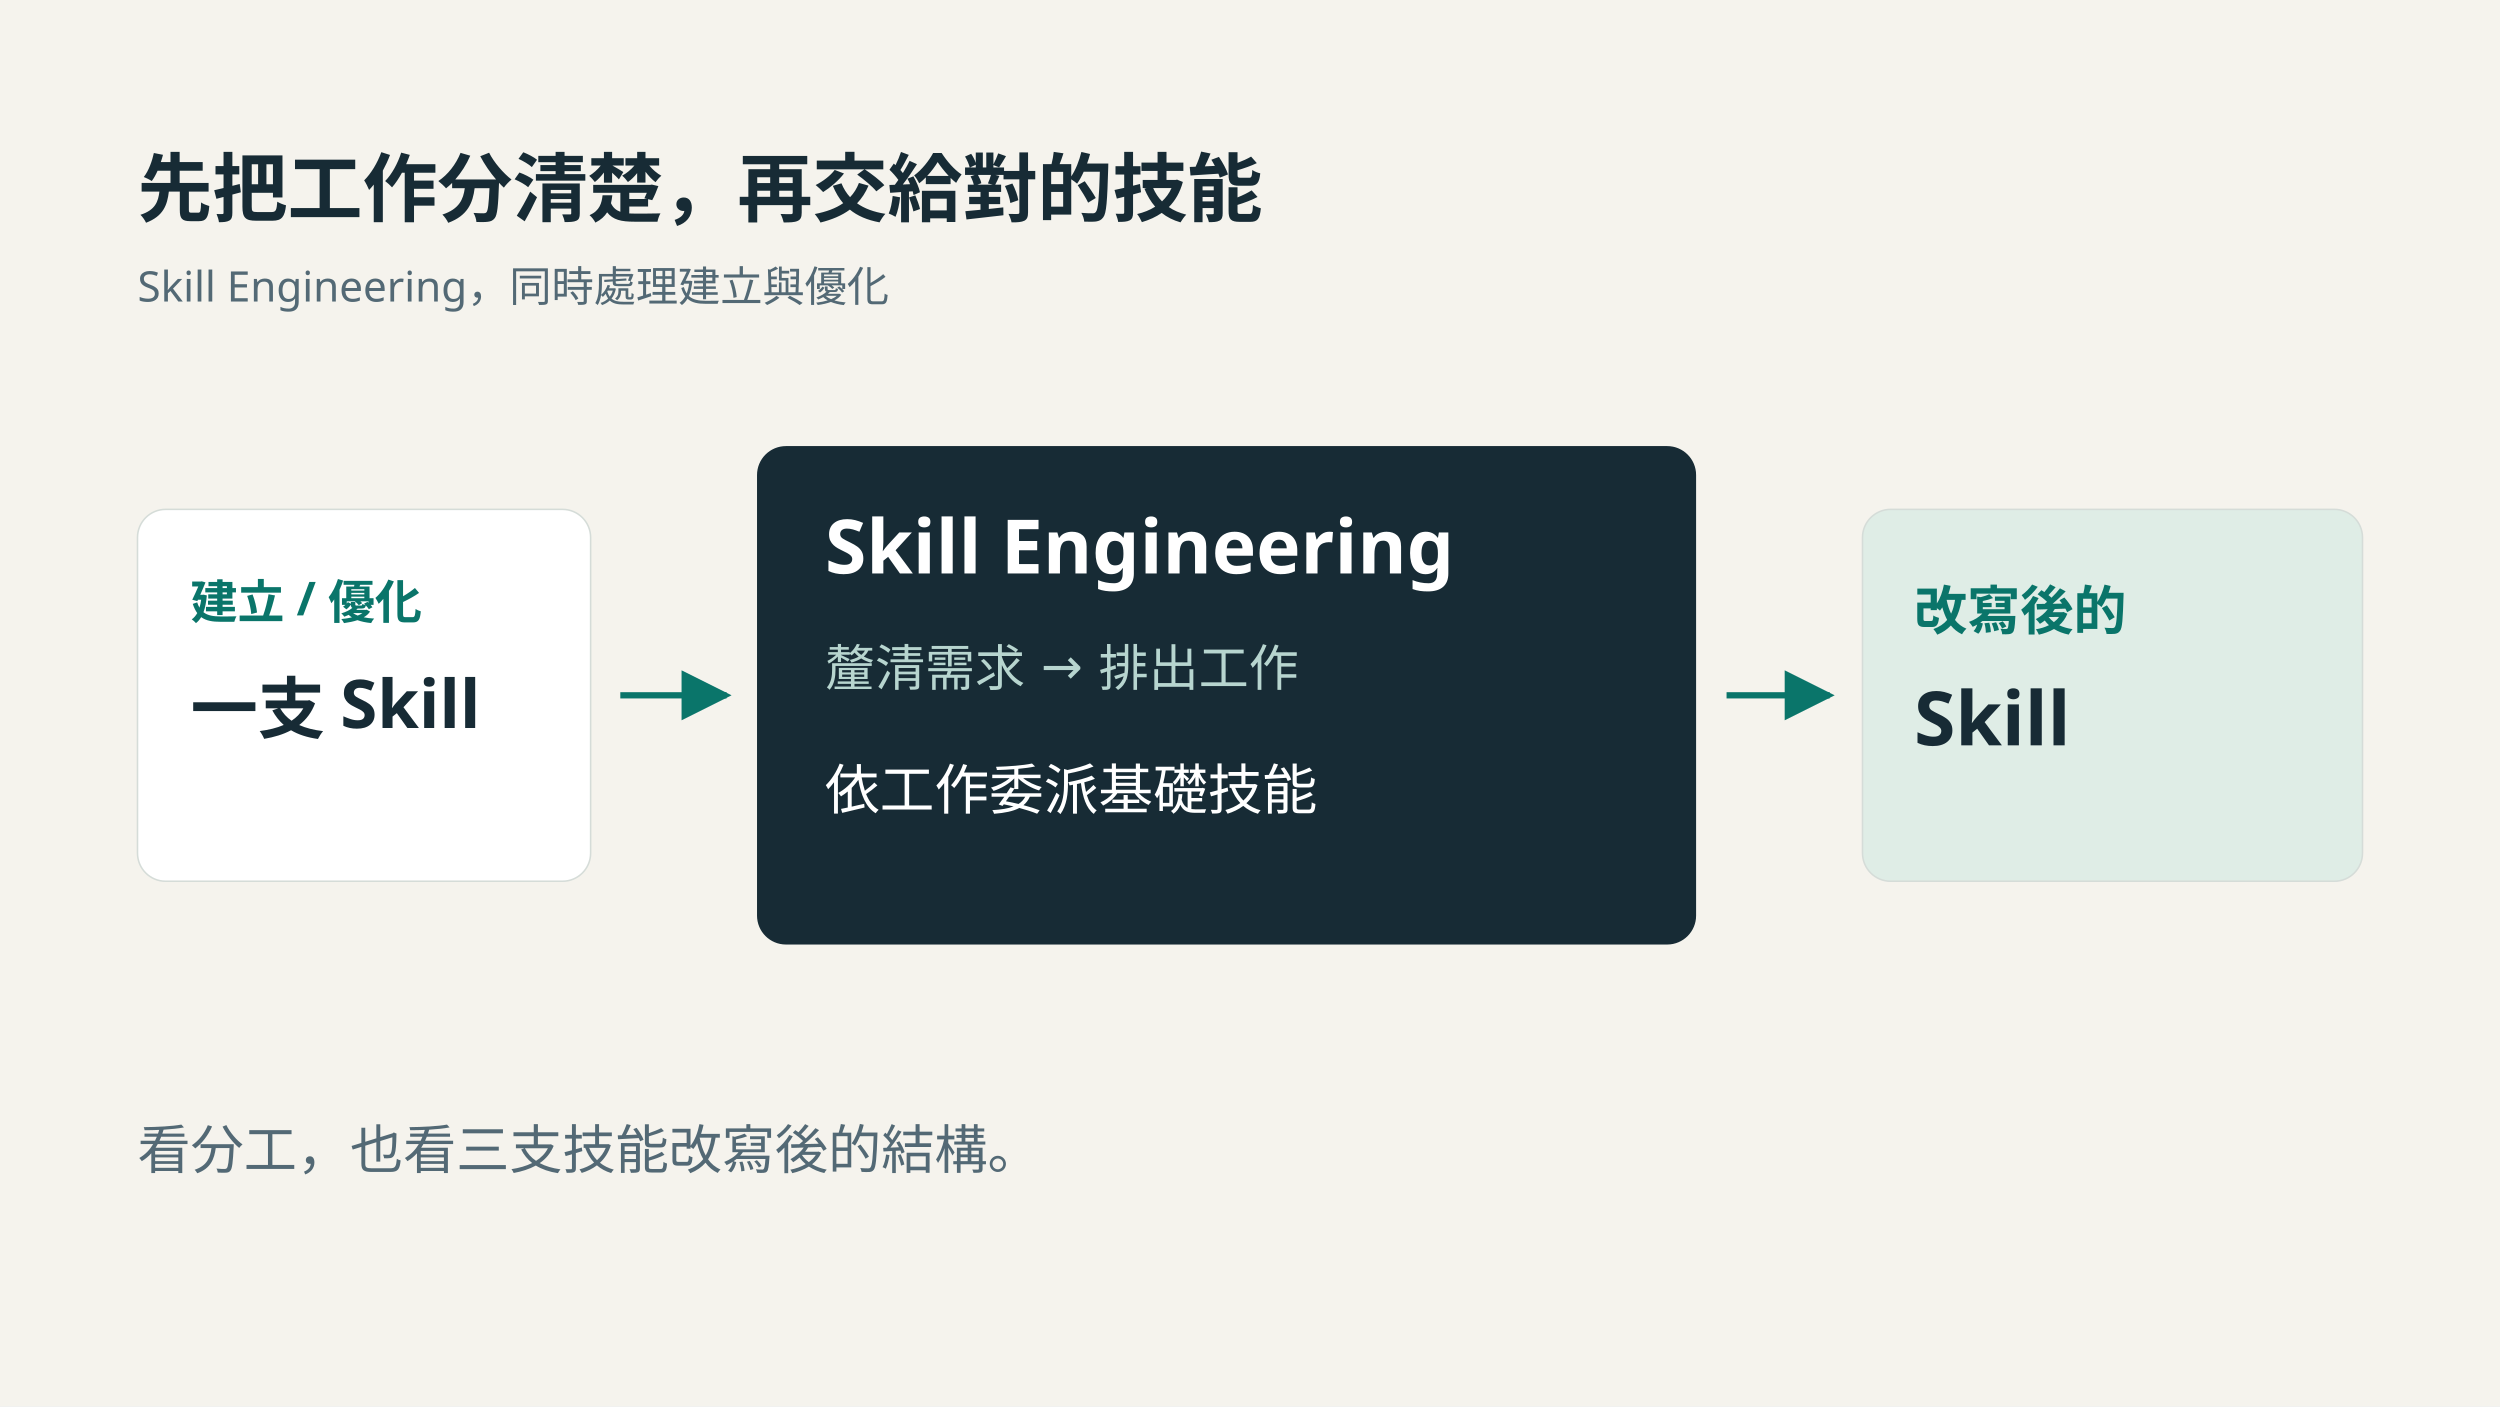
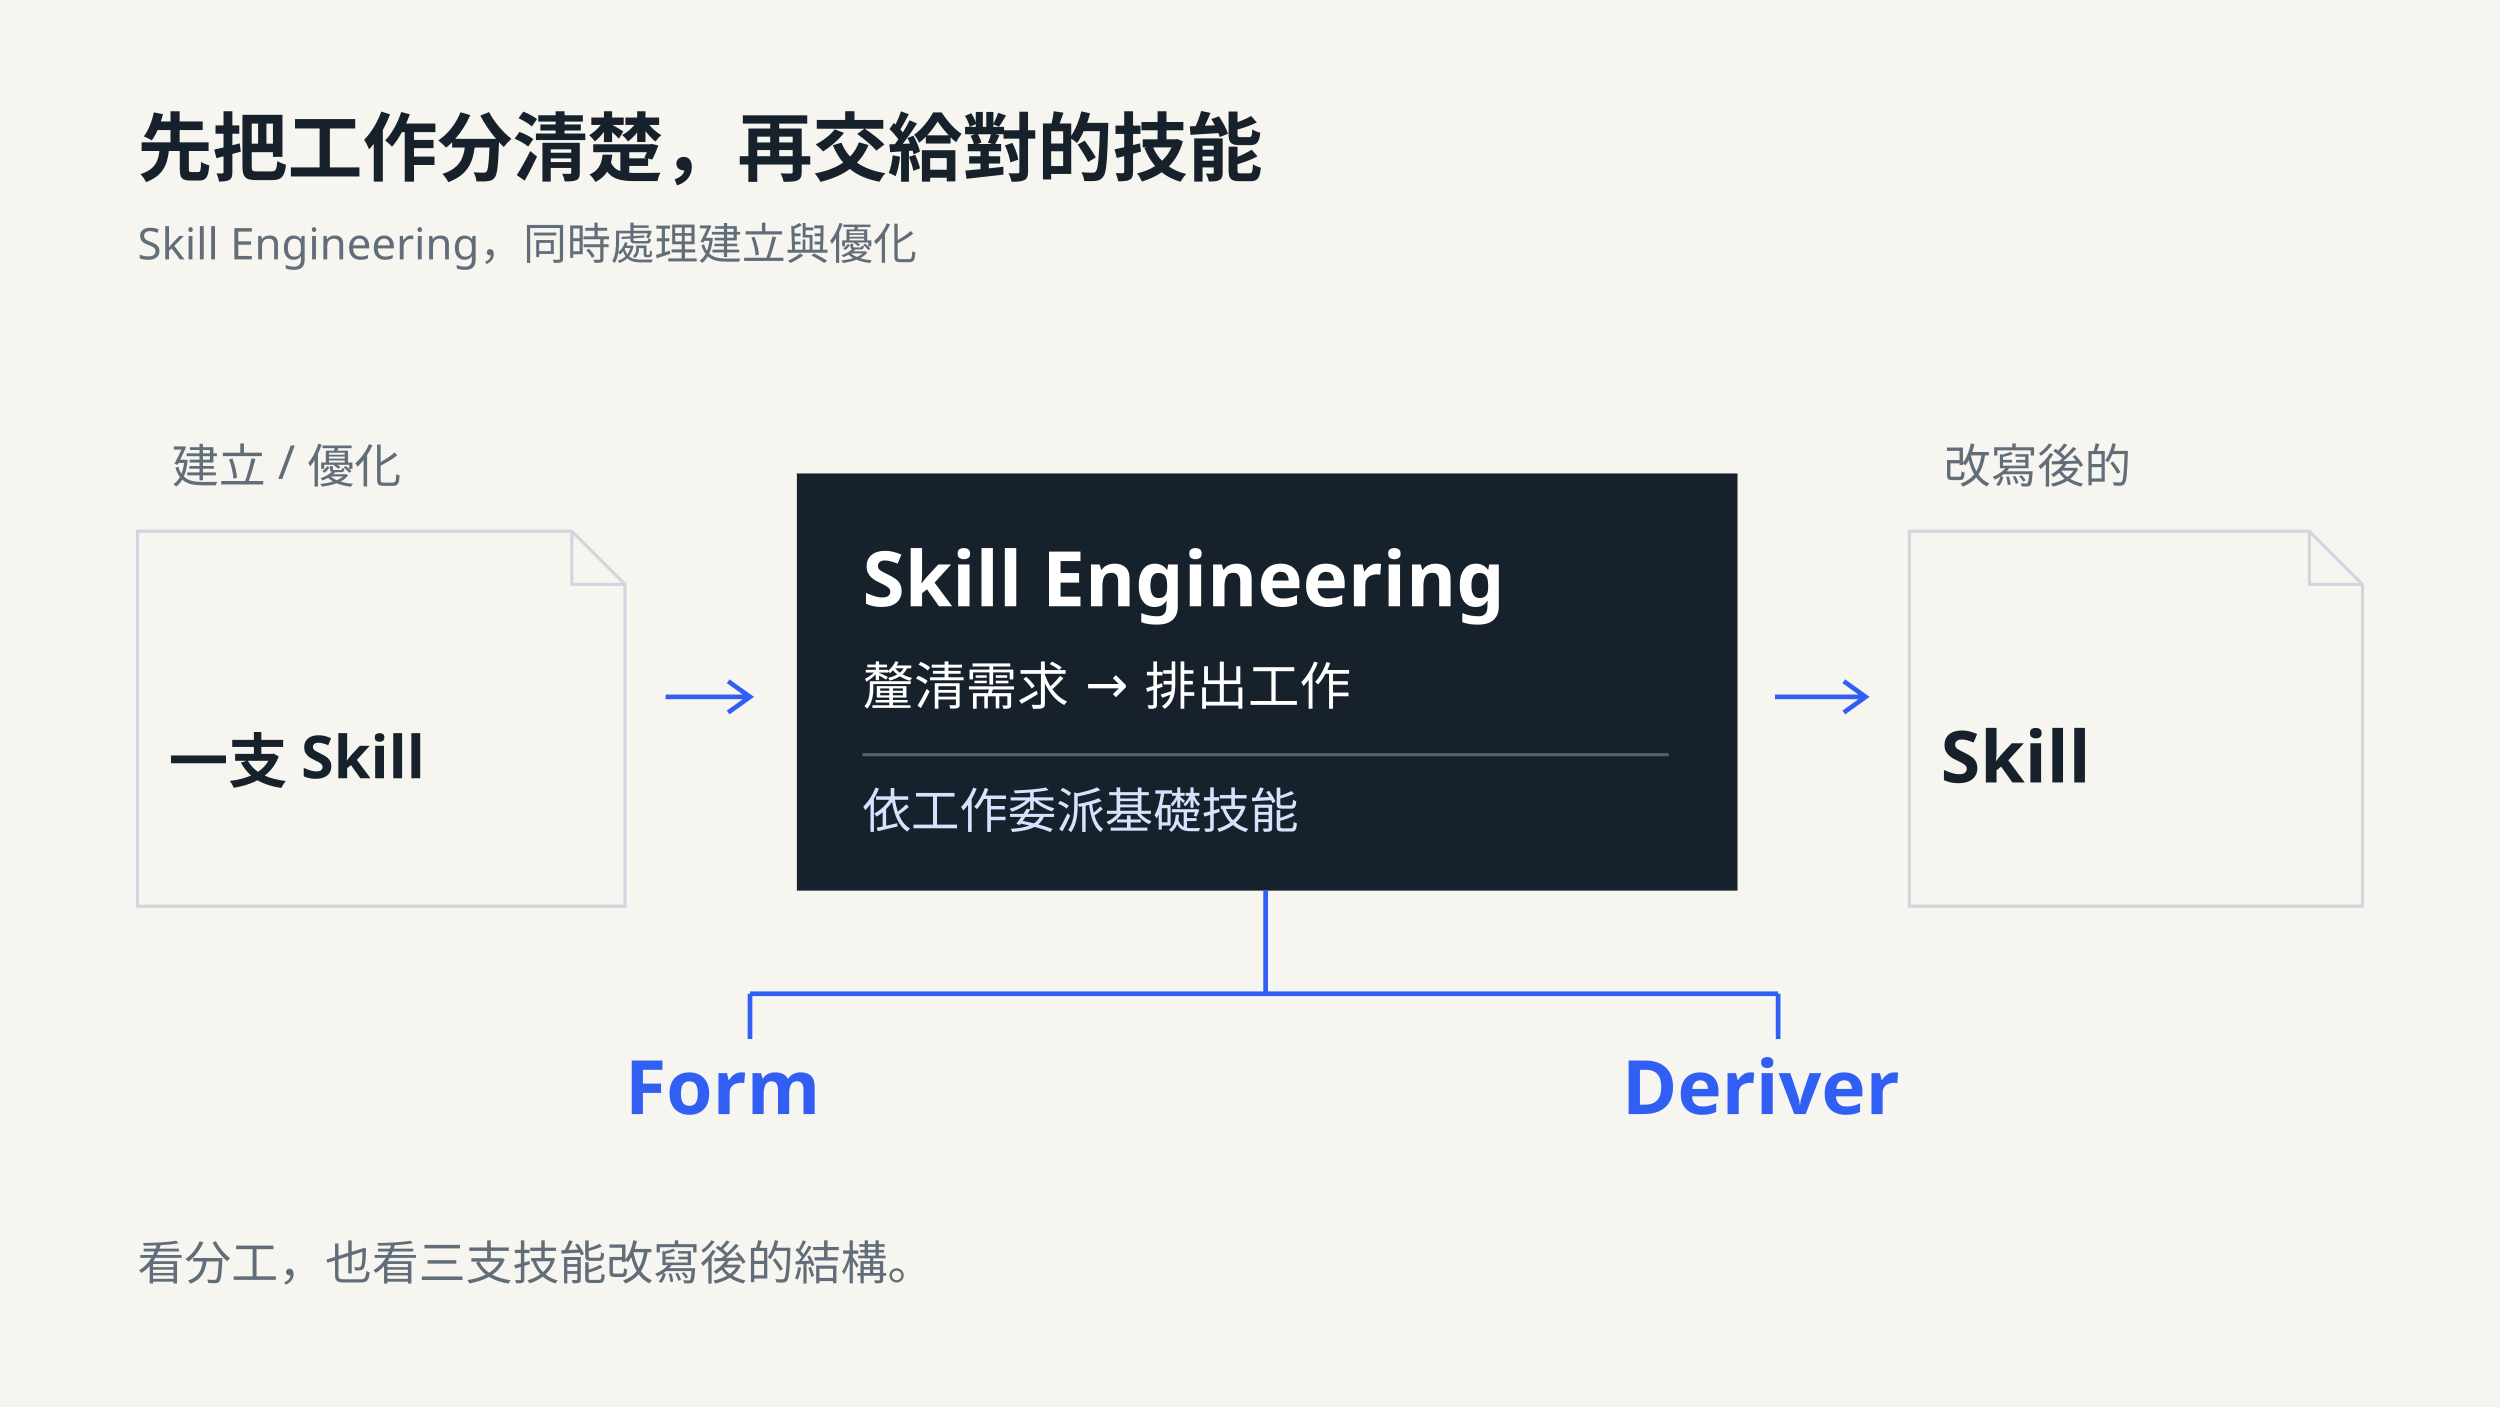
<svg xmlns="http://www.w3.org/2000/svg" width="1600" height="900" viewBox="0 0 1600 900">
-   <defs>
-     <marker id="arrow" viewBox="0 0 10 10" refX="9" refY="5" markerWidth="8" markerHeight="8" orient="auto">
-       <path d="M0 0L10 5L0 10" fill="#0A756A" />
-     </marker>
-   </defs>
-   <g font-family="PingFang TC, Heiti TC, sans-serif">
-     <rect width="1600" height="900" fill="#F5F3ED" />
-     <text x="88" y="138" font-size="48" fill="#172B35" font-weight="650">先把工作分清楚，再交給對的技能</text>
-     <text x="88" y="193" font-size="27" fill="#536975" font-weight="400">Skill Engineering，同時處理建立與優化</text>
-     <rect x="88" y="326" width="290" height="238" rx="18" fill="white" stroke="#D5DCD8" />
-     <text x="122" y="396" font-size="30" fill="#0A756A" font-weight="600">建立 / 優化</text>
-     <text x="122" y="469" font-size="43" fill="#172B35" font-weight="600">一支 Skill</text>
-     <path d="M397 445 L465 445" stroke="#0A756A" stroke-width="4" fill="none" marker-end="url(#arrow)" />
-     <rect x="485" y="286" width="600" height="318" rx="18" fill="#172B35" stroke="#172B35" />
-     <text x="528" y="367" font-size="48" fill="white" font-weight="600">Skill Engineering</text>
-     <text x="528" y="439" font-size="32" fill="#B7D5CF" font-weight="400">釐清需求 → 排出工作</text>
-     <text x="528" y="518" font-size="35" fill="white" font-weight="400">依工作委派基礎技能</text>
-     <path d="M1105 445 L1171 445" stroke="#0A756A" stroke-width="4" fill="none" marker-end="url(#arrow)" />
-     <rect x="1192" y="326" width="320" height="238" rx="18" fill="#DFEDE6" stroke="#D5DCD8" />
-     <text x="1225" y="403" font-size="34" fill="#0A756A" font-weight="600">改寫後的</text>
-     <text x="1225" y="477" font-size="48" fill="#172B35" font-weight="600">Skill</text>
-     <text x="88" y="748" font-size="34" fill="#536975" font-weight="400">看分工，也看三支技能改寫後的結構。</text>
+   <g font-family="PingFang TC, Avenir Next, sans-serif">
+     <rect width="1600" height="900" fill="#F7F5F0" />
+     <text x="88" y="112" font-size="48" fill="#17212B" font-weight="650">先把工作分清楚，再交給對的技能</text>
+     <text x="88" y="166" font-size="28" fill="#626D7A" font-weight="500">Skill Engineering，同時處理建立與優化</text>
+     <g data-focus="input">
+       <path d="M88 340H366L400 374V580H88Z" fill="none" stroke="#CFD6DF" stroke-width="2" data-active-fill="#E7EDFF" data-active-stroke="#315FF4" />
+       <path d="M366 340V374H400" fill="none" stroke="#CFD6DF" stroke-width="2" />
+       <text x="108" y="500.8" font-size="38" fill="#17212B" font-weight="600" data-active-fill="#234DCB">一支 Skill</text>
+       <text x="110" y="309" font-size="30" fill="#626D7A" font-weight="500">建立 / 優化</text>
+     </g>
+     <g data-focus="engineering">
+       <rect x="510" y="303" width="602" height="267" fill="#17212B" stroke="none" data-active-fill="#234DCB" />
+       <text x="552" y="388" font-size="49" fill="#FFFFFF" font-weight="650">Skill Engineering</text>
+       <text x="552" y="451" font-size="33" fill="#FFFFFF" font-weight="500">釐清需求 → 排出工作</text>
+       <path d="M552 483H1068" fill="none" stroke="#56606E" stroke-width="2" />
+       <text x="552" y="530" font-size="31" fill="#D8E2FF" font-weight="500">依工作委派基礎技能</text>
+     </g>
+     <g data-focus="input engineering">
+       <path d="M426 446H480m-14 -10l14 10 -14 10" fill="none" stroke="#315FF4" stroke-width="3" />
+     </g>
+     <g data-focus="output">
+       <path d="M1222 340H1478L1512 374V580H1222Z" fill="none" stroke="#CFD6DF" stroke-width="2" data-active-fill="#E7EDFF" data-active-stroke="#315FF4" />
+       <path d="M1478 340V374H1512" fill="none" stroke="#CFD6DF" stroke-width="2" />
+       <text x="1242" y="500.8" font-size="46" fill="#17212B" font-weight="600" data-active-fill="#234DCB">Skill</text>
+       <text x="1244" y="309" font-size="30" fill="#626D7A" font-weight="500">改寫後的</text>
+     </g>
+     <g data-focus="engineering output">
+       <path d="M1136 446H1194m-14 -10l14 10 -14 10" fill="none" stroke="#315FF4" stroke-width="3" />
+     </g>
+     <g data-focus="primitives">
+       <path d="M810 570V636M480 636H1138M480 636V665M1138 636V665" fill="none" stroke="#315FF4" stroke-width="3" />
+       <text x="400" y="713" font-size="48" fill="#315FF4" font-weight="650" data-active-fill="#234DCB">Form</text>
+       <text x="1038" y="713" font-size="48" fill="#315FF4" font-weight="650" data-active-fill="#234DCB">Deriver</text>
+     </g>
+     <text x="88" y="819" font-size="30" fill="#626D7A" font-weight="500">看分工，也看三支技能改寫後的結構。</text>
  </g>
</svg>
